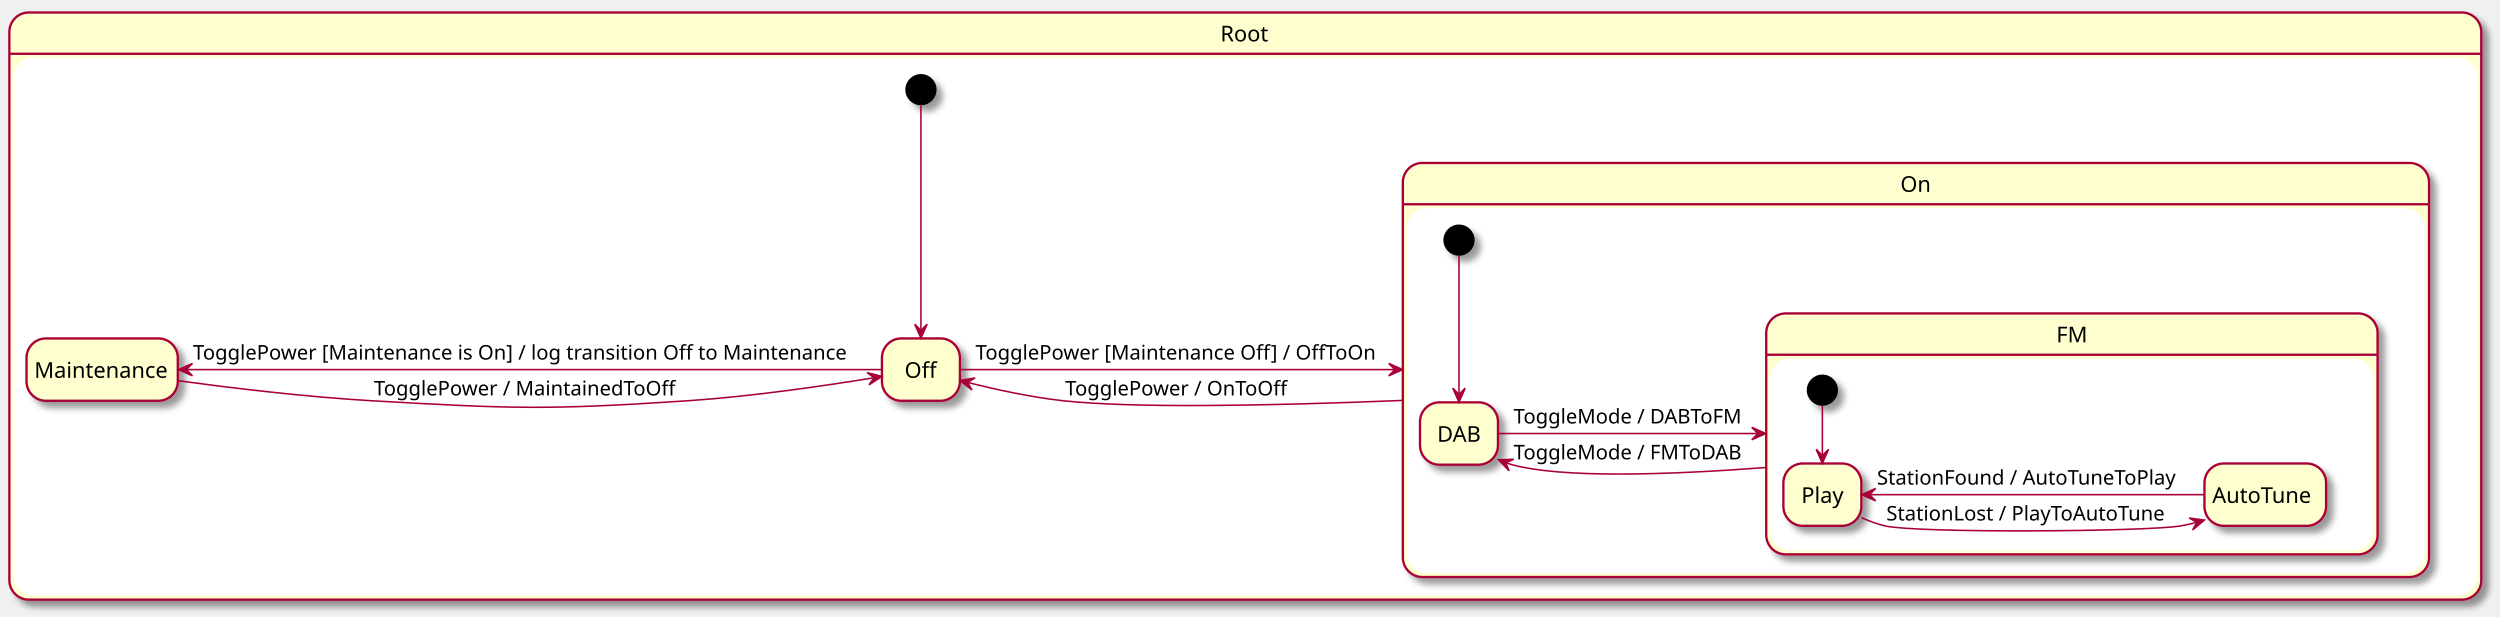
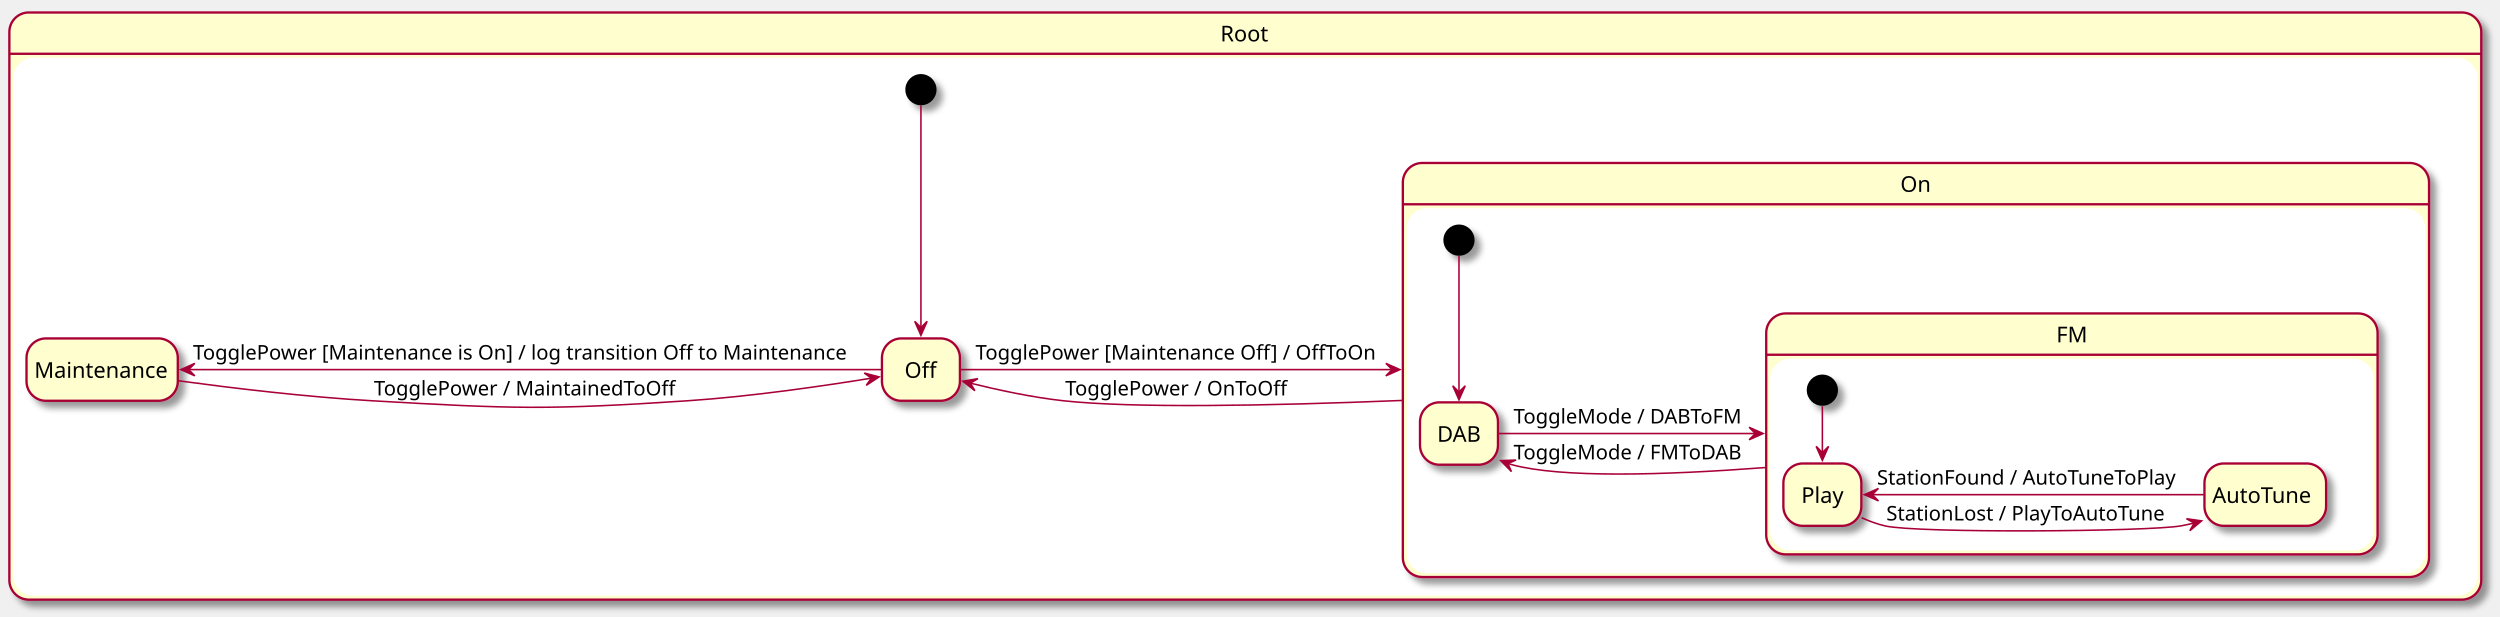
<svg xmlns="http://www.w3.org/2000/svg" contentScriptType="application/ecmascript" contentStyleType="text/css" height="395px" preserveAspectRatio="none" style="width:1603px;height:395px;" version="1.1" viewBox="0 0 1603 395" width="1603px" zoomAndPan="magnify">
  <defs>
    <filter height="300%" id="fdz1bmvs5ai0a" width="300%" x="-1" y="-1">
      <feGaussianBlur result="blurOut" stdDeviation="2.0" />
      <feColorMatrix in="blurOut" result="blurOut2" type="matrix" values="0 0 0 0 0 0 0 0 0 0 0 0 0 0 0 0 0 0 .4 0" />
      <feOffset dx="4.0" dy="4.0" in="blurOut2" result="blurOut3" />
      <feBlend in="SourceGraphic" in2="blurOut3" mode="normal" />
    </filter>
  </defs>
  <g>
    <rect fill="#FEFECE" filter="url(#fdz1bmvs5ai0a)" height="376.488" rx="12.5" ry="12.5" style="stroke: #A80036; stroke-width: 1.5;" width="1585" x="6" y="8" />
    <rect fill="#FFFFFF" height="344" rx="12.5" ry="12.5" style="stroke: #FFFFFF; stroke-width: 1.0;" width="1579" x="9" y="37.488" />
    <line style="stroke: #A80036; stroke-width: 1.5;" x1="6" x2="1591" y1="34.488" y2="34.488" />
    <text fill="#000000" font-family="sans-serif" font-size="14" lengthAdjust="spacingAndGlyphs" textLength="32" x="782.5" y="26.535">Root</text>
    <ellipse cx="590.5" cy="57.488" fill="#000000" filter="url(#fdz1bmvs5ai0a)" rx="10" ry="10" style="stroke: none; stroke-width: 1.0;" />
    <rect fill="#FEFECE" filter="url(#fdz1bmvs5ai0a)" height="40" rx="12.5" ry="12.5" style="stroke: #A80036; stroke-width: 1.5;" width="50" x="565.5" y="216.988" />
    <text fill="#000000" font-family="sans-serif" font-size="14" lengthAdjust="spacingAndGlyphs" textLength="21" x="580" y="242.279">Off</text>
    <rect fill="#FEFECE" filter="url(#fdz1bmvs5ai0a)" height="40" rx="12.5" ry="12.5" style="stroke: #A80036; stroke-width: 1.5;" width="97" x="17" y="216.988" />
    <text fill="#000000" font-family="sans-serif" font-size="14" lengthAdjust="spacingAndGlyphs" textLength="87" x="22" y="242.279">Maintenance</text>
    <rect fill="#FEFECE" filter="url(#fdz1bmvs5ai0a)" height="265.488" rx="12.5" ry="12.5" style="stroke: #A80036; stroke-width: 1.5;" width="658" x="899.5" y="104.488" />
    <rect fill="#FFFFFF" height="233" rx="12.5" ry="12.5" style="stroke: #FFFFFF; stroke-width: 1.0;" width="652" x="902.5" y="133.977" />
    <line style="stroke: #A80036; stroke-width: 1.5;" x1="899.5" x2="1557.5" y1="130.977" y2="130.977" />
    <text fill="#000000" font-family="sans-serif" font-size="14" lengthAdjust="spacingAndGlyphs" textLength="20" x="1218.5" y="123.023">On</text>
    <ellipse cx="935.5" cy="153.977" fill="#000000" filter="url(#fdz1bmvs5ai0a)" rx="10" ry="10" style="stroke: none; stroke-width: 1.0;" />
    <rect fill="#FEFECE" filter="url(#fdz1bmvs5ai0a)" height="40" rx="12.5" ry="12.5" style="stroke: #A80036; stroke-width: 1.5;" width="50" x="910.5" y="257.977" />
    <text fill="#000000" font-family="sans-serif" font-size="14" lengthAdjust="spacingAndGlyphs" textLength="28" x="921.5" y="283.268">DAB</text>
    <rect fill="#FEFECE" filter="url(#fdz1bmvs5ai0a)" height="154.488" rx="12.5" ry="12.5" style="stroke: #A80036; stroke-width: 1.5;" width="392" x="1132.5" y="200.977" />
    <rect fill="#FFFFFF" height="122" rx="12.5" ry="12.5" style="stroke: #FFFFFF; stroke-width: 1.0;" width="386" x="1135.5" y="230.465" />
    <line style="stroke: #A80036; stroke-width: 1.5;" x1="1132.5" x2="1524.5" y1="227.465" y2="227.465" />
    <text fill="#000000" font-family="sans-serif" font-size="14" lengthAdjust="spacingAndGlyphs" textLength="20" x="1318.5" y="219.512">FM</text>
    <ellipse cx="1168.5" cy="250.175" fill="#000000" filter="url(#fdz1bmvs5ai0a)" rx="10" ry="10" style="stroke: none; stroke-width: 1.0;" />
    <rect fill="#FEFECE" filter="url(#fdz1bmvs5ai0a)" height="40" rx="12.5" ry="12.5" style="stroke: #A80036; stroke-width: 1.5;" width="50" x="1143.5" y="297.175" />
    <text fill="#000000" font-family="sans-serif" font-size="14" lengthAdjust="spacingAndGlyphs" textLength="27" x="1155" y="322.466">Play</text>
    <rect fill="#FEFECE" filter="url(#fdz1bmvs5ai0a)" height="40" rx="12.5" ry="12.5" style="stroke: #A80036; stroke-width: 1.5;" width="78" x="1413.5" y="297.175" />
    <text fill="#000000" font-family="sans-serif" font-size="14" lengthAdjust="spacingAndGlyphs" textLength="68" x="1418.5" y="322.466">AutoTune</text>
-     <path d="M1168.5,260.215 C1168.5,268.375 1168.5,280.745 1168.5,291.785 " fill="none" id="*start*FM-&gt;Play" style="stroke: #A80036; stroke-width: 1.0;" />
-     <polygon fill="#A80036" points="1168.5,297.075,1172.5,288.075,1168.5,292.075,1164.5,288.075,1168.5,297.075" style="stroke: #A80036; stroke-width: 1.0;" />
-     <path d="M1193.65,331.935 C1198.44,334.105 1203.51,336.005 1208.5,337.175 C1229.05,342.025 1377.72,340.905 1398.5,337.175 C1401.73,336.605 1405.02,335.845 1408.3,334.955 " fill="none" id="Play-&gt;AutoTune" style="stroke: #A80036; stroke-width: 1.0;" />
-     <polygon fill="#A80036" points="1413.43,333.475,1403.674,332.128,1408.626,334.862,1405.893,339.814,1413.43,333.475" style="stroke: #A80036; stroke-width: 1.0;" />
+     <path d="M1168.5,260.495 C1168.5,268.285 1168.5,279.785 1168.5,290.315 " fill="none" id="*start*FM-&gt;Play" style="stroke: #A80036; stroke-width: 1.0;" />
+     <polygon fill="#A80036" points="1168.5,295.185,1172.5,286.185,1168.5,290.185,1164.5,286.185,1168.5,295.185" style="stroke: #A80036; stroke-width: 1.0;" />
+     <path d="M1193.65,331.935 C1198.44,334.105 1203.51,336.005 1208.5,337.175 C1229.05,342.025 1377.72,340.905 1398.5,337.175 C1401.36,336.665 1404.27,336.015 1407.18,335.255 " fill="none" id="Play-&gt;AutoTune" style="stroke: #A80036; stroke-width: 1.0;" />
+     <polygon fill="#A80036" points="1411.68,333.975,1401.928,332.594,1406.871,335.345,1404.12,340.288,1411.68,333.975" style="stroke: #A80036; stroke-width: 1.0;" />
    <text fill="#000000" font-family="sans-serif" font-size="13" lengthAdjust="spacingAndGlyphs" textLength="188" x="1209.5" y="333.743">StationLost / PlayToAutoTune</text>
-     <path d="M1413.49,317.175 C1356.25,317.175 1250.7,317.175 1198.85,317.175 " fill="none" id="AutoTune-&gt;Play" style="stroke: #A80036; stroke-width: 1.0;" />
-     <polygon fill="#A80036" points="1193.7,317.175,1202.7,321.175,1198.7,317.175,1202.7,313.175,1193.7,317.175" style="stroke: #A80036; stroke-width: 1.0;" />
+     <path d="M1413.09,317.175 C1356.31,317.175 1252.6,317.175 1200.37,317.175 " fill="none" id="AutoTune-&gt;Play" style="stroke: #A80036; stroke-width: 1.0;" />
+     <polygon fill="#A80036" points="1195.47,317.175,1204.47,321.175,1200.47,317.175,1204.47,313.175,1195.47,317.175" style="stroke: #A80036; stroke-width: 1.0;" />
    <text fill="#000000" font-family="sans-serif" font-size="13" lengthAdjust="spacingAndGlyphs" textLength="200" x="1203.5" y="310.743">StationFound / AutoTuneToPlay</text>
-     <path d="M935.5,164.147 C935.5,182.747 935.5,225.447 935.5,252.657 " fill="none" id="*start*On-&gt;DAB" style="stroke: #A80036; stroke-width: 1.0;" />
-     <polygon fill="#A80036" points="935.5,257.877,939.5,248.877,935.5,252.877,931.5,248.877,935.5,257.877" style="stroke: #A80036; stroke-width: 1.0;" />
-     <path d="M960.68,277.977 C995.27,277.977 1060.77,277.977 1127.02,277.977 " fill="none" id="DAB-&gt;FM" style="stroke: #A80036; stroke-width: 1.0;" />
-     <polygon fill="#A80036" points="1132.2,277.977,1123.2,273.977,1127.2,277.977,1123.2,281.977,1132.2,277.977" style="stroke: #A80036; stroke-width: 1.0;" />
+     <path d="M935.5,164.147 C935.5,182.517 935.5,224.377 935.5,251.627 " fill="none" id="*start*On-&gt;DAB" style="stroke: #A80036; stroke-width: 1.0;" />
+     <polygon fill="#A80036" points="935.5,256.367,939.5,247.367,935.5,251.367,931.5,247.367,935.5,256.367" style="stroke: #A80036; stroke-width: 1.0;" />
+     <path d="M960.98,277.977 C995.42,277.977 1060.09,277.977 1125.7,277.977 " fill="none" id="DAB-&gt;FM" style="stroke: #A80036; stroke-width: 1.0;" />
+     <polygon fill="#A80036" points="1130.54,277.977,1121.54,273.977,1125.54,277.977,1121.54,281.977,1130.54,277.977" style="stroke: #A80036; stroke-width: 1.0;" />
    <text fill="#000000" font-family="sans-serif" font-size="13" lengthAdjust="spacingAndGlyphs" textLength="152" x="970.5" y="271.545">ToggleMode / DABToFM</text>
-     <path d="M1132.23,299.777 C1065.94,304.807 1000.82,306.507 969.5,297.977 C968.23,297.627 966.96,297.227 965.69,296.767 " fill="none" id="FM-&gt;DAB" style="stroke: #A80036; stroke-width: 1.0;" />
-     <polygon fill="#A80036" points="960.85,294.777,967.657,301.895,965.476,296.675,970.695,294.494,960.85,294.777" style="stroke: #A80036; stroke-width: 1.0;" />
+     <path d="M1132.23,299.777 C1065.94,304.807 1000.82,306.507 969.5,297.977 C968.59,297.727 967.68,297.447 966.78,297.147 " fill="none" id="FM-&gt;DAB" style="stroke: #A80036; stroke-width: 1.0;" />
+     <polygon fill="#A80036" points="962.26,295.337,969.131,302.393,966.902,297.193,972.102,294.965,962.26,295.337" style="stroke: #A80036; stroke-width: 1.0;" />
    <text fill="#000000" font-family="sans-serif" font-size="13" lengthAdjust="spacingAndGlyphs" textLength="152" x="970.5" y="294.545">ToggleMode / FMToDAB</text>
-     <path d="M590.5,67.538 C590.5,93.968 590.5,171.748 590.5,211.698 " fill="none" id="*start*Root-&gt;Off" style="stroke: #A80036; stroke-width: 1.0;" />
-     <polygon fill="#A80036" points="590.5,216.838,594.5,207.838,590.5,211.838,586.5,207.838,590.5,216.838" style="stroke: #A80036; stroke-width: 1.0;" />
-     <path d="M114.28,244.138 C148.93,248.838 196.58,254.558 238.75,256.988 C328.38,262.148 351.17,262.948 440.75,256.988 C482.44,254.218 530.22,247.148 560.38,242.208 " fill="none" id="Maintenance-&gt;Off" style="stroke: #A80036; stroke-width: 1.0;" />
-     <polygon fill="#A80036" points="565.43,241.368,555.899,238.884,560.496,242.181,557.2,246.778,565.43,241.368" style="stroke: #A80036; stroke-width: 1.0;" />
+     <path d="M590.5,67.538 C590.5,93.688 590.5,170.088 590.5,210.398 " fill="none" id="*start*Root-&gt;Off" style="stroke: #A80036; stroke-width: 1.0;" />
+     <polygon fill="#A80036" points="590.5,215.028,594.5,206.028,590.5,210.028,586.5,206.028,590.5,215.028" style="stroke: #A80036; stroke-width: 1.0;" />
+     <path d="M114.28,244.138 C148.93,248.838 196.58,254.558 238.75,256.988 C328.38,262.148 351.17,262.948 440.75,256.988 C481.8,254.258 528.76,247.368 558.98,242.438 " fill="none" id="Maintenance-&gt;Off" style="stroke: #A80036; stroke-width: 1.0;" />
+     <polygon fill="#A80036" points="563.67,241.668,554.139,239.184,558.736,242.481,555.44,247.078,563.67,241.668" style="stroke: #A80036; stroke-width: 1.0;" />
    <text fill="#000000" font-family="sans-serif" font-size="13" lengthAdjust="spacingAndGlyphs" textLength="200" x="239.75" y="253.557">TogglePower / MaintainedToOff</text>
-     <path d="M565.35,236.988 C484.74,236.988 231.58,236.988 119.64,236.988 " fill="none" id="Off-&gt;Maintenance" style="stroke: #A80036; stroke-width: 1.0;" />
-     <polygon fill="#A80036" points="114.42,236.988,123.42,240.988,119.42,236.988,123.42,232.988,114.42,236.988" style="stroke: #A80036; stroke-width: 1.0;" />
+     <path d="M565.06,236.988 C484.37,236.988 232.94,236.988 120.64,236.988 " fill="none" id="Off-&gt;Maintenance" style="stroke: #A80036; stroke-width: 1.0;" />
+     <polygon fill="#A80036" points="115.93,236.988,124.93,240.988,120.93,236.988,124.93,232.988,115.93,236.988" style="stroke: #A80036; stroke-width: 1.0;" />
    <text fill="#000000" font-family="sans-serif" font-size="13" lengthAdjust="spacingAndGlyphs" textLength="432" x="123.75" y="230.557">TogglePower [Maintenance is On] / log transition Off to Maintenance</text>
-     <path d="M615.51,236.988 C664.37,236.988 777.95,236.988 894.23,236.988 " fill="none" id="Off-&gt;On" style="stroke: #A80036; stroke-width: 1.0;" />
-     <polygon fill="#A80036" points="899.42,236.988,890.42,232.988,894.42,236.988,890.42,240.988,899.42,236.988" style="stroke: #A80036; stroke-width: 1.0;" />
+     <path d="M615.9,236.988 C664.8,236.988 777.41,236.988 892.93,236.988 " fill="none" id="Off-&gt;On" style="stroke: #A80036; stroke-width: 1.0;" />
+     <polygon fill="#A80036" points="897.62,236.988,888.62,232.988,892.62,236.988,888.62,240.988,897.62,236.988" style="stroke: #A80036; stroke-width: 1.0;" />
    <text fill="#000000" font-family="sans-serif" font-size="13" lengthAdjust="spacingAndGlyphs" textLength="264" x="625.5" y="230.557">TogglePower [Maintenance Off] / OffToOn</text>
-     <path d="M899.35,256.758 C810.02,260.388 725.89,261.728 682,256.988 C661.16,254.738 638.12,249.688 620.36,245.218 " fill="none" id="On-&gt;Off" style="stroke: #A80036; stroke-width: 1.0;" />
-     <polygon fill="#A80036" points="615.5,243.978,623.24,250.069,620.346,245.208,625.207,242.314,615.5,243.978" style="stroke: #A80036; stroke-width: 1.0;" />
+     <path d="M899.35,256.758 C810.02,260.388 725.89,261.728 682,256.988 C661.84,254.808 639.61,250.008 622.11,245.658 " fill="none" id="On-&gt;Off" style="stroke: #A80036; stroke-width: 1.0;" />
+     <polygon fill="#A80036" points="617.36,244.448,625.1,250.538,622.207,245.678,627.067,242.784,617.36,244.448" style="stroke: #A80036; stroke-width: 1.0;" />
    <text fill="#000000" font-family="sans-serif" font-size="13" lengthAdjust="spacingAndGlyphs" textLength="149" x="683" y="253.557">TogglePower / OnToOff</text>
  </g>
</svg>
